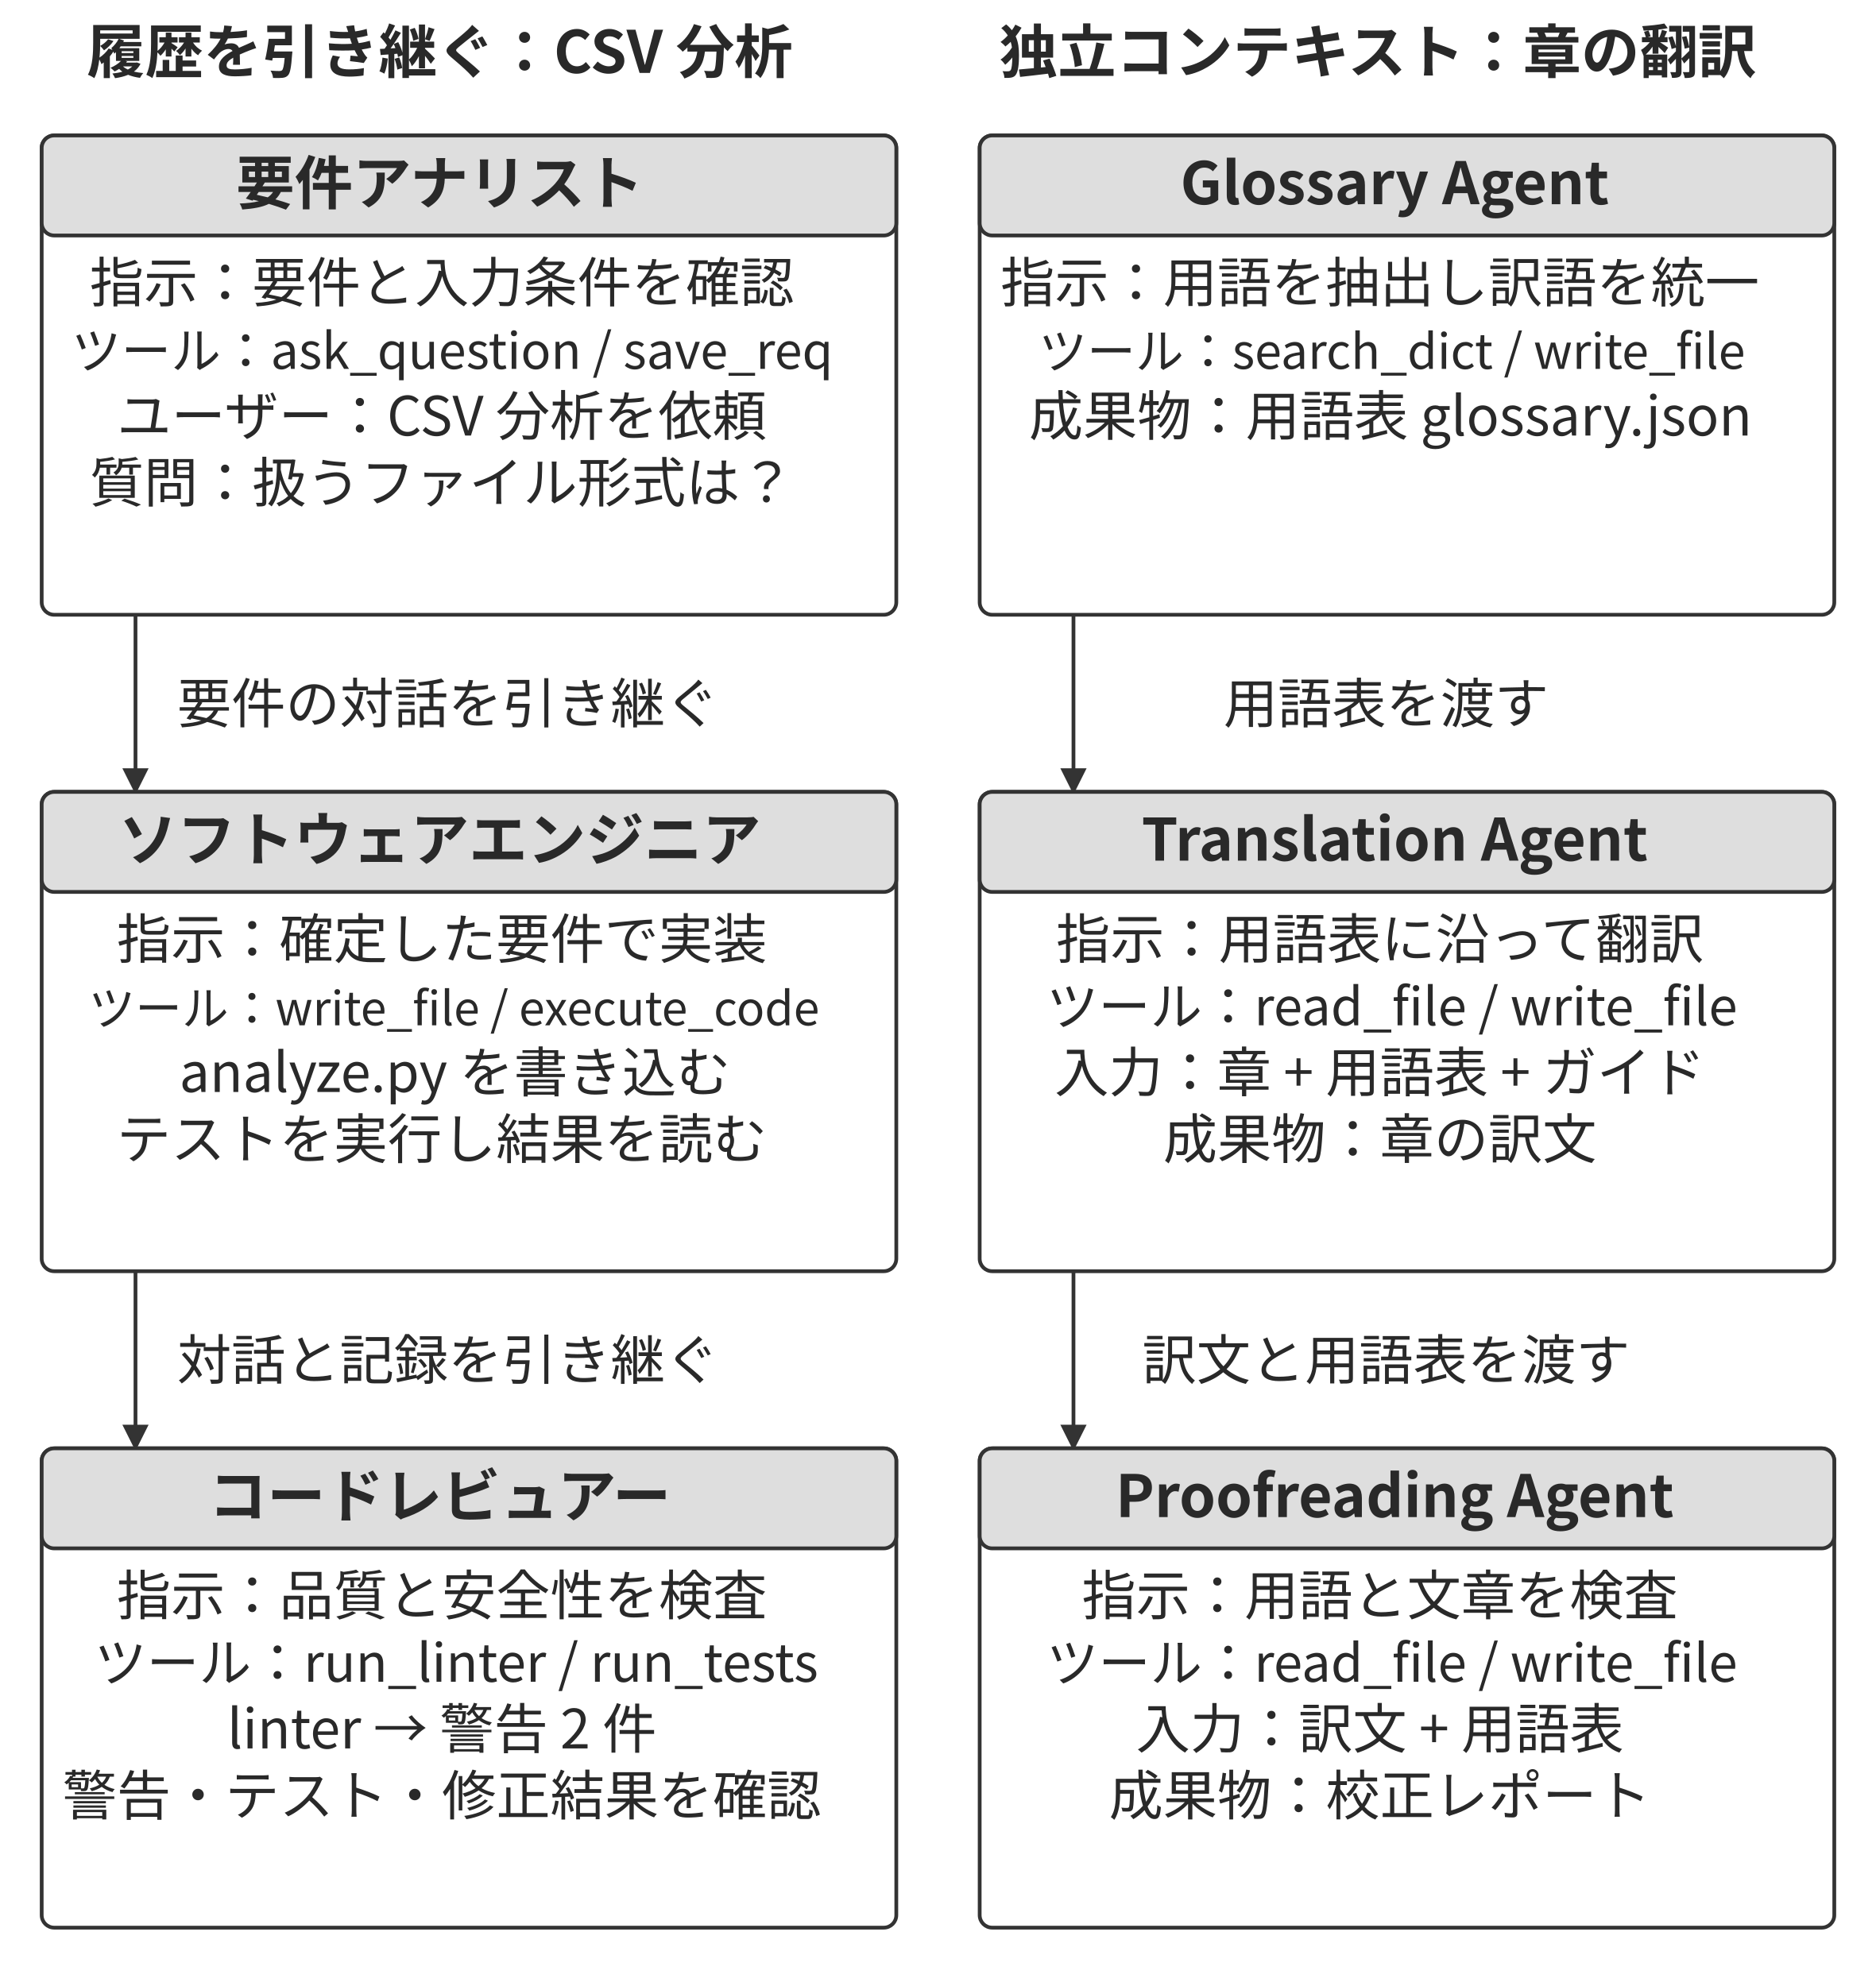
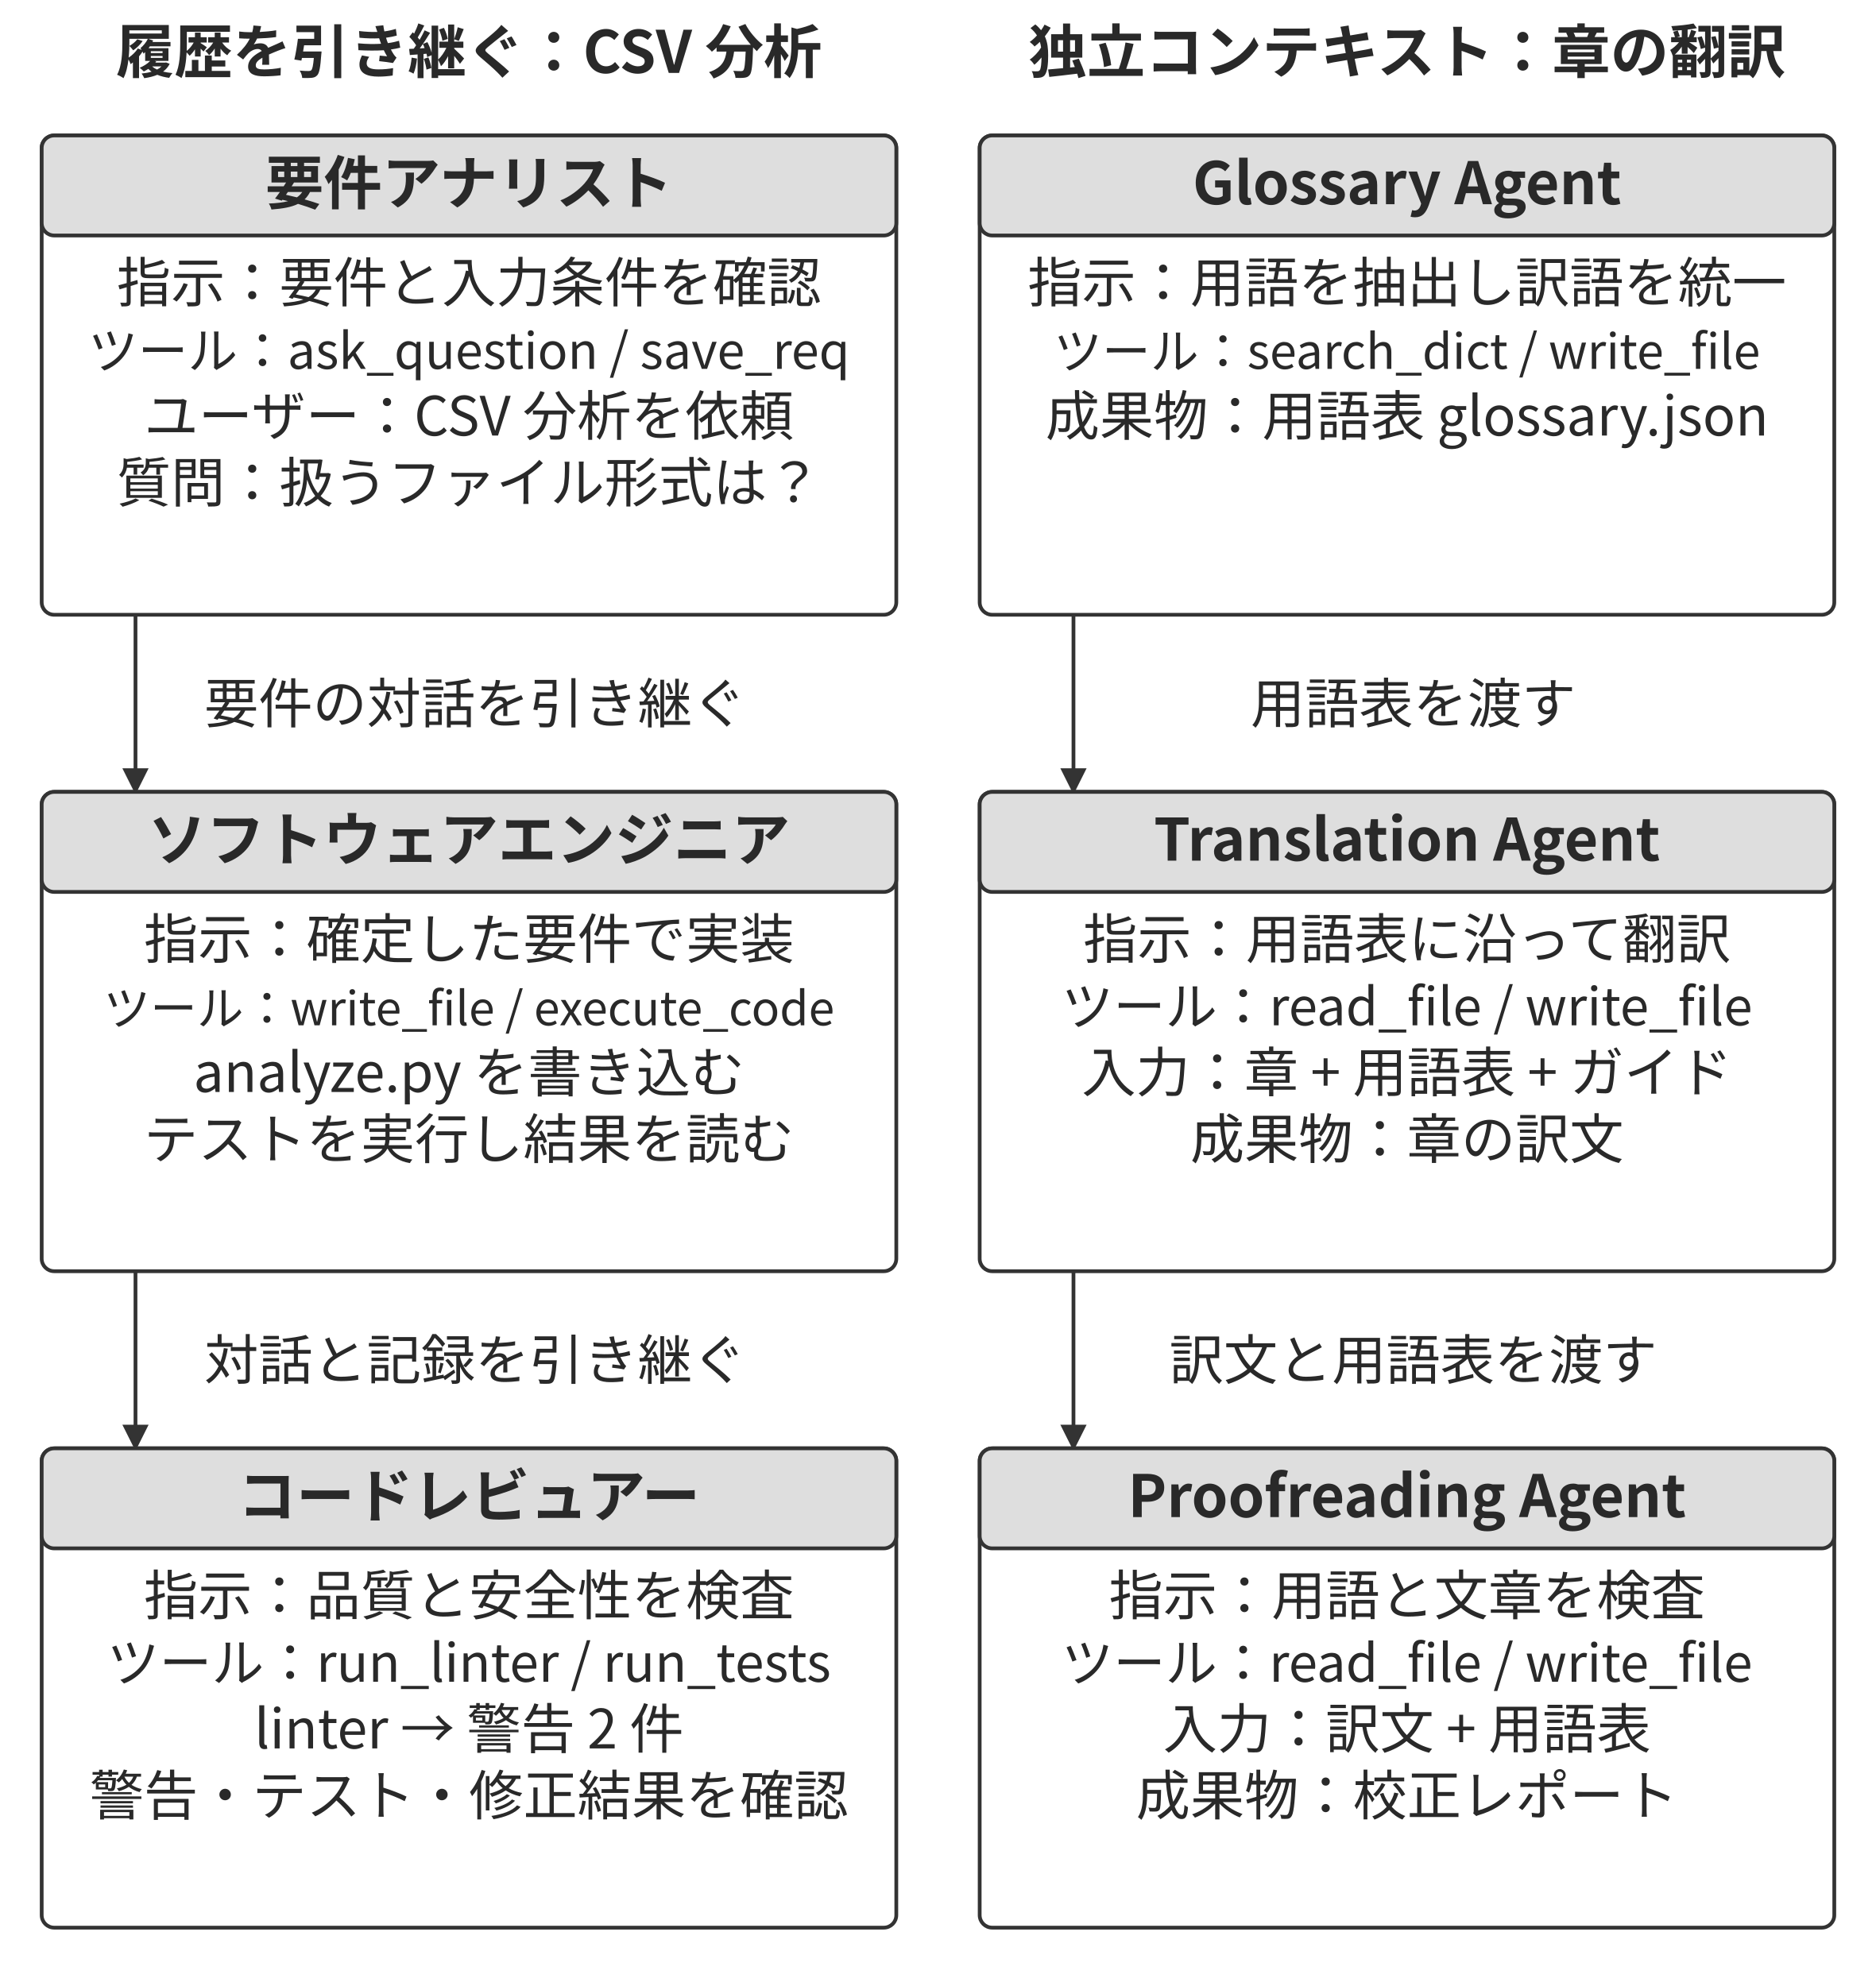
<svg xmlns="http://www.w3.org/2000/svg" width="106.000mm" height="112.242mm" viewBox="0 0 900 953" role="img" aria-labelledby="title desc">
  <defs>
    <marker id="arrow" viewBox="0 0 10 10" refX="9" refY="5" markerWidth="7" markerHeight="7" orient="auto-start-reverse">
      <path d="M0 0 L10 5 L0 10 Z" fill="#333333" />
    </marker>
  </defs>
  <rect width="900" height="953" fill="#ffffff" y="0" />
-   <text x="211" y="35" text-anchor="middle" font-family="&quot;Noto Sans CJK JP&quot;, &quot;Source Han Sans JP&quot;, &quot;Hiragino Sans&quot;, &quot;Yu Gothic&quot;, sans-serif" font-size="28.0" font-weight="700" fill="#292929">履歴を引き継ぐ：CSV 分析</text>
-   <text x="661" y="35" text-anchor="middle" font-family="&quot;Noto Sans CJK JP&quot;, &quot;Source Han Sans JP&quot;, &quot;Hiragino Sans&quot;, &quot;Yu Gothic&quot;, sans-serif" font-size="28.0" font-weight="700" fill="#292929">独立コンテキスト：章の翻訳</text>
+   <text x="225" y="35" text-anchor="middle" font-family="&quot;Noto Sans CJK JP&quot;, &quot;Source Han Sans JP&quot;, &quot;Hiragino Sans&quot;, &quot;Yu Gothic&quot;, sans-serif" font-size="28.0" font-weight="700" fill="#292929">履歴を引き継ぐ：CSV 分析</text>
+   <text x="675" y="35" text-anchor="middle" font-family="&quot;Noto Sans CJK JP&quot;, &quot;Source Han Sans JP&quot;, &quot;Hiragino Sans&quot;, &quot;Yu Gothic&quot;, sans-serif" font-size="28.0" font-weight="700" fill="#292929">独立コンテキスト：章の翻訳</text>
  <rect x="20" y="65" width="410" height="230" rx="6" fill="#ffffff" stroke="#333333" stroke-width="1.8" />
  <rect x="20" y="65" width="410" height="48" rx="6" fill="#dedede" stroke="#333333" stroke-width="1.8" />
-   <text x="211" y="98" text-anchor="middle" font-family="&quot;Noto Sans CJK JP&quot;, &quot;Source Han Sans JP&quot;, &quot;Hiragino Sans&quot;, &quot;Yu Gothic&quot;, sans-serif" font-size="28.0" font-weight="700" fill="#292929">要件アナリスト</text>
-   <text x="212" y="145" text-anchor="middle" font-family="&quot;Noto Sans CJK JP&quot;, &quot;Source Han Sans JP&quot;, &quot;Hiragino Sans&quot;, &quot;Yu Gothic&quot;, sans-serif" font-size="26.0" font-weight="400" fill="#292929">指示：要件と入力条件を確認</text>
-   <text x="216.94" y="177" text-anchor="middle" font-family="&quot;Noto Sans CJK JP&quot;, &quot;Source Han Sans JP&quot;, &quot;Hiragino Sans&quot;, &quot;Yu Gothic&quot;, sans-serif" font-size="23.9" font-weight="400" fill="#292929">ツール：ask_question / save_req</text>
-   <text x="212" y="209" text-anchor="middle" font-family="&quot;Noto Sans CJK JP&quot;, &quot;Source Han Sans JP&quot;, &quot;Hiragino Sans&quot;, &quot;Yu Gothic&quot;, sans-serif" font-size="26.0" font-weight="400" fill="#292929">ユーザー：CSV 分析を依頼</text>
-   <text x="212" y="241" text-anchor="middle" font-family="&quot;Noto Sans CJK JP&quot;, &quot;Source Han Sans JP&quot;, &quot;Hiragino Sans&quot;, &quot;Yu Gothic&quot;, sans-serif" font-size="26.0" font-weight="400" fill="#292929">質問：扱うファイル形式は？</text>
+   <text x="225" y="98" text-anchor="middle" font-family="&quot;Noto Sans CJK JP&quot;, &quot;Source Han Sans JP&quot;, &quot;Hiragino Sans&quot;, &quot;Yu Gothic&quot;, sans-serif" font-size="28.0" font-weight="700" fill="#292929">要件アナリスト</text>
+   <text x="225" y="145" text-anchor="middle" font-family="&quot;Noto Sans CJK JP&quot;, &quot;Source Han Sans JP&quot;, &quot;Hiragino Sans&quot;, &quot;Yu Gothic&quot;, sans-serif" font-size="26.0" font-weight="400" fill="#292929">指示：要件と入力条件を確認</text>
+   <text x="225" y="177" text-anchor="middle" font-family="&quot;Noto Sans CJK JP&quot;, &quot;Source Han Sans JP&quot;, &quot;Hiragino Sans&quot;, &quot;Yu Gothic&quot;, sans-serif" font-size="23.9" font-weight="400" fill="#292929">ツール：ask_question / save_req</text>
+   <text x="225" y="209" text-anchor="middle" font-family="&quot;Noto Sans CJK JP&quot;, &quot;Source Han Sans JP&quot;, &quot;Hiragino Sans&quot;, &quot;Yu Gothic&quot;, sans-serif" font-size="26.0" font-weight="400" fill="#292929">ユーザー：CSV 分析を依頼</text>
+   <text x="225" y="241" text-anchor="middle" font-family="&quot;Noto Sans CJK JP&quot;, &quot;Source Han Sans JP&quot;, &quot;Hiragino Sans&quot;, &quot;Yu Gothic&quot;, sans-serif" font-size="26.0" font-weight="400" fill="#292929">質問：扱うファイル形式は？</text>
  <rect x="470" y="65" width="410" height="230" rx="6" fill="#ffffff" stroke="#333333" stroke-width="1.8" />
  <rect x="470" y="65" width="410" height="48" rx="6" fill="#dedede" stroke="#333333" stroke-width="1.8" />
-   <text x="669.11" y="98" text-anchor="middle" font-family="&quot;Noto Sans CJK JP&quot;, &quot;Source Han Sans JP&quot;, &quot;Hiragino Sans&quot;, &quot;Yu Gothic&quot;, sans-serif" font-size="28.0" font-weight="700" fill="#292929">Glossary Agent</text>
-   <text x="662" y="145" text-anchor="middle" font-family="&quot;Noto Sans CJK JP&quot;, &quot;Source Han Sans JP&quot;, &quot;Hiragino Sans&quot;, &quot;Yu Gothic&quot;, sans-serif" font-size="26.0" font-weight="400" fill="#292929">指示：用語を抽出し訳語を統一</text>
-   <text x="667.8" y="177" text-anchor="middle" font-family="&quot;Noto Sans CJK JP&quot;, &quot;Source Han Sans JP&quot;, &quot;Hiragino Sans&quot;, &quot;Yu Gothic&quot;, sans-serif" font-size="23.2" font-weight="400" fill="#292929">ツール：search_dict / write_file</text>
-   <text x="667.07" y="209" text-anchor="middle" font-family="&quot;Noto Sans CJK JP&quot;, &quot;Source Han Sans JP&quot;, &quot;Hiragino Sans&quot;, &quot;Yu Gothic&quot;, sans-serif" font-size="26.0" font-weight="400" fill="#292929">成果物：用語表 glossary.json</text>
+   <text x="675" y="98" text-anchor="middle" font-family="&quot;Noto Sans CJK JP&quot;, &quot;Source Han Sans JP&quot;, &quot;Hiragino Sans&quot;, &quot;Yu Gothic&quot;, sans-serif" font-size="28.0" font-weight="700" fill="#292929">Glossary Agent</text>
+   <text x="675" y="145" text-anchor="middle" font-family="&quot;Noto Sans CJK JP&quot;, &quot;Source Han Sans JP&quot;, &quot;Hiragino Sans&quot;, &quot;Yu Gothic&quot;, sans-serif" font-size="26.0" font-weight="400" fill="#292929">指示：用語を抽出し訳語を統一</text>
+   <text x="675" y="177" text-anchor="middle" font-family="&quot;Noto Sans CJK JP&quot;, &quot;Source Han Sans JP&quot;, &quot;Hiragino Sans&quot;, &quot;Yu Gothic&quot;, sans-serif" font-size="23.2" font-weight="400" fill="#292929">ツール：search_dict / write_file</text>
+   <text x="675" y="209" text-anchor="middle" font-family="&quot;Noto Sans CJK JP&quot;, &quot;Source Han Sans JP&quot;, &quot;Hiragino Sans&quot;, &quot;Yu Gothic&quot;, sans-serif" font-size="26.0" font-weight="400" fill="#292929">成果物：用語表 glossary.json</text>
  <path d="M65 295 L65 380" fill="none" stroke="#333333" stroke-width="1.8" marker-end="url(#arrow)" />
-   <text x="215" y="347" text-anchor="middle" font-family="&quot;Noto Sans CJK JP&quot;, &quot;Source Han Sans JP&quot;, &quot;Hiragino Sans&quot;, &quot;Yu Gothic&quot;, sans-serif" font-size="26.0" font-weight="400" fill="#292929">要件の対話を引き継ぐ</text>
+   <text x="228" y="347" text-anchor="middle" font-family="&quot;Noto Sans CJK JP&quot;, &quot;Source Han Sans JP&quot;, &quot;Hiragino Sans&quot;, &quot;Yu Gothic&quot;, sans-serif" font-size="26.0" font-weight="400" fill="#292929">要件の対話を引き継ぐ</text>
  <path d="M515 295 L515 380" fill="none" stroke="#333333" stroke-width="1.8" marker-end="url(#arrow)" />
-   <text x="665" y="347" text-anchor="middle" font-family="&quot;Noto Sans CJK JP&quot;, &quot;Source Han Sans JP&quot;, &quot;Hiragino Sans&quot;, &quot;Yu Gothic&quot;, sans-serif" font-size="26.0" font-weight="400" fill="#292929">用語表を渡す</text>
+   <text x="678" y="347" text-anchor="middle" font-family="&quot;Noto Sans CJK JP&quot;, &quot;Source Han Sans JP&quot;, &quot;Hiragino Sans&quot;, &quot;Yu Gothic&quot;, sans-serif" font-size="26.0" font-weight="400" fill="#292929">用語表を渡す</text>
  <rect x="20" y="380" width="410" height="230" rx="6" fill="#ffffff" stroke="#333333" stroke-width="1.8" />
  <rect x="20" y="380" width="410" height="48" rx="6" fill="#dedede" stroke="#333333" stroke-width="1.8" />
-   <text x="211" y="413" text-anchor="middle" font-family="&quot;Noto Sans CJK JP&quot;, &quot;Source Han Sans JP&quot;, &quot;Hiragino Sans&quot;, &quot;Yu Gothic&quot;, sans-serif" font-size="28.0" font-weight="700" fill="#292929">ソフトウェアエンジニア</text>
-   <text x="212" y="460" text-anchor="middle" font-family="&quot;Noto Sans CJK JP&quot;, &quot;Source Han Sans JP&quot;, &quot;Hiragino Sans&quot;, &quot;Yu Gothic&quot;, sans-serif" font-size="26.0" font-weight="400" fill="#292929">指示：確定した要件で実装</text>
-   <text x="217.8" y="492" text-anchor="middle" font-family="&quot;Noto Sans CJK JP&quot;, &quot;Source Han Sans JP&quot;, &quot;Hiragino Sans&quot;, &quot;Yu Gothic&quot;, sans-serif" font-size="22.4" font-weight="400" fill="#292929">ツール：write_file / execute_code</text>
-   <text x="218.23" y="524" text-anchor="middle" font-family="&quot;Noto Sans CJK JP&quot;, &quot;Source Han Sans JP&quot;, &quot;Hiragino Sans&quot;, &quot;Yu Gothic&quot;, sans-serif" font-size="26.0" font-weight="400" fill="#292929">analyze.py を書き込む</text>
-   <text x="212" y="556" text-anchor="middle" font-family="&quot;Noto Sans CJK JP&quot;, &quot;Source Han Sans JP&quot;, &quot;Hiragino Sans&quot;, &quot;Yu Gothic&quot;, sans-serif" font-size="26.0" font-weight="400" fill="#292929">テストを実行し結果を読む</text>
+   <text x="225" y="413" text-anchor="middle" font-family="&quot;Noto Sans CJK JP&quot;, &quot;Source Han Sans JP&quot;, &quot;Hiragino Sans&quot;, &quot;Yu Gothic&quot;, sans-serif" font-size="28.0" font-weight="700" fill="#292929">ソフトウェアエンジニア</text>
+   <text x="225" y="460" text-anchor="middle" font-family="&quot;Noto Sans CJK JP&quot;, &quot;Source Han Sans JP&quot;, &quot;Hiragino Sans&quot;, &quot;Yu Gothic&quot;, sans-serif" font-size="26.0" font-weight="400" fill="#292929">指示：確定した要件で実装</text>
+   <text x="225" y="492" text-anchor="middle" font-family="&quot;Noto Sans CJK JP&quot;, &quot;Source Han Sans JP&quot;, &quot;Hiragino Sans&quot;, &quot;Yu Gothic&quot;, sans-serif" font-size="22.4" font-weight="400" fill="#292929">ツール：write_file / execute_code</text>
+   <text x="225" y="524" text-anchor="middle" font-family="&quot;Noto Sans CJK JP&quot;, &quot;Source Han Sans JP&quot;, &quot;Hiragino Sans&quot;, &quot;Yu Gothic&quot;, sans-serif" font-size="26.0" font-weight="400" fill="#292929">analyze.py を書き込む</text>
+   <text x="225" y="556" text-anchor="middle" font-family="&quot;Noto Sans CJK JP&quot;, &quot;Source Han Sans JP&quot;, &quot;Hiragino Sans&quot;, &quot;Yu Gothic&quot;, sans-serif" font-size="26.0" font-weight="400" fill="#292929">テストを実行し結果を読む</text>
  <rect x="470" y="380" width="410" height="230" rx="6" fill="#ffffff" stroke="#333333" stroke-width="1.8" />
  <rect x="470" y="380" width="410" height="48" rx="6" fill="#dedede" stroke="#333333" stroke-width="1.8" />
-   <text x="669.11" y="413" text-anchor="middle" font-family="&quot;Noto Sans CJK JP&quot;, &quot;Source Han Sans JP&quot;, &quot;Hiragino Sans&quot;, &quot;Yu Gothic&quot;, sans-serif" font-size="28.0" font-weight="700" fill="#292929">Translation Agent</text>
-   <text x="662" y="460" text-anchor="middle" font-family="&quot;Noto Sans CJK JP&quot;, &quot;Source Han Sans JP&quot;, &quot;Hiragino Sans&quot;, &quot;Yu Gothic&quot;, sans-serif" font-size="26.0" font-weight="400" fill="#292929">指示：用語表に沿って翻訳</text>
-   <text x="667.8" y="492" text-anchor="middle" font-family="&quot;Noto Sans CJK JP&quot;, &quot;Source Han Sans JP&quot;, &quot;Hiragino Sans&quot;, &quot;Yu Gothic&quot;, sans-serif" font-size="24.9" font-weight="400" fill="#292929">ツール：read_file / write_file</text>
-   <text x="662" y="524" text-anchor="middle" font-family="&quot;Noto Sans CJK JP&quot;, &quot;Source Han Sans JP&quot;, &quot;Hiragino Sans&quot;, &quot;Yu Gothic&quot;, sans-serif" font-size="26.0" font-weight="400" fill="#292929">入力：章 + 用語表 + ガイド</text>
-   <text x="662" y="556" text-anchor="middle" font-family="&quot;Noto Sans CJK JP&quot;, &quot;Source Han Sans JP&quot;, &quot;Hiragino Sans&quot;, &quot;Yu Gothic&quot;, sans-serif" font-size="26.0" font-weight="400" fill="#292929">成果物：章の訳文</text>
+   <text x="675" y="413" text-anchor="middle" font-family="&quot;Noto Sans CJK JP&quot;, &quot;Source Han Sans JP&quot;, &quot;Hiragino Sans&quot;, &quot;Yu Gothic&quot;, sans-serif" font-size="28.0" font-weight="700" fill="#292929">Translation Agent</text>
+   <text x="675" y="460" text-anchor="middle" font-family="&quot;Noto Sans CJK JP&quot;, &quot;Source Han Sans JP&quot;, &quot;Hiragino Sans&quot;, &quot;Yu Gothic&quot;, sans-serif" font-size="26.0" font-weight="400" fill="#292929">指示：用語表に沿って翻訳</text>
+   <text x="675" y="492" text-anchor="middle" font-family="&quot;Noto Sans CJK JP&quot;, &quot;Source Han Sans JP&quot;, &quot;Hiragino Sans&quot;, &quot;Yu Gothic&quot;, sans-serif" font-size="24.9" font-weight="400" fill="#292929">ツール：read_file / write_file</text>
+   <text x="675" y="524" text-anchor="middle" font-family="&quot;Noto Sans CJK JP&quot;, &quot;Source Han Sans JP&quot;, &quot;Hiragino Sans&quot;, &quot;Yu Gothic&quot;, sans-serif" font-size="26.0" font-weight="400" fill="#292929">入力：章 + 用語表 + ガイド</text>
+   <text x="675" y="556" text-anchor="middle" font-family="&quot;Noto Sans CJK JP&quot;, &quot;Source Han Sans JP&quot;, &quot;Hiragino Sans&quot;, &quot;Yu Gothic&quot;, sans-serif" font-size="26.0" font-weight="400" fill="#292929">成果物：章の訳文</text>
  <path d="M65 610 L65 695" fill="none" stroke="#333333" stroke-width="1.8" marker-end="url(#arrow)" />
-   <text x="215" y="662" text-anchor="middle" font-family="&quot;Noto Sans CJK JP&quot;, &quot;Source Han Sans JP&quot;, &quot;Hiragino Sans&quot;, &quot;Yu Gothic&quot;, sans-serif" font-size="26.0" font-weight="400" fill="#292929">対話と記録を引き継ぐ</text>
+   <text x="228" y="662" text-anchor="middle" font-family="&quot;Noto Sans CJK JP&quot;, &quot;Source Han Sans JP&quot;, &quot;Hiragino Sans&quot;, &quot;Yu Gothic&quot;, sans-serif" font-size="26.0" font-weight="400" fill="#292929">対話と記録を引き継ぐ</text>
  <path d="M515 610 L515 695" fill="none" stroke="#333333" stroke-width="1.8" marker-end="url(#arrow)" />
-   <text x="665" y="662" text-anchor="middle" font-family="&quot;Noto Sans CJK JP&quot;, &quot;Source Han Sans JP&quot;, &quot;Hiragino Sans&quot;, &quot;Yu Gothic&quot;, sans-serif" font-size="26.0" font-weight="400" fill="#292929">訳文と用語表を渡す</text>
+   <text x="678" y="662" text-anchor="middle" font-family="&quot;Noto Sans CJK JP&quot;, &quot;Source Han Sans JP&quot;, &quot;Hiragino Sans&quot;, &quot;Yu Gothic&quot;, sans-serif" font-size="26.0" font-weight="400" fill="#292929">訳文と用語表を渡す</text>
  <rect x="20" y="695" width="410" height="230" rx="6" fill="#ffffff" stroke="#333333" stroke-width="1.8" />
  <rect x="20" y="695" width="410" height="48" rx="6" fill="#dedede" stroke="#333333" stroke-width="1.8" />
-   <text x="211" y="728" text-anchor="middle" font-family="&quot;Noto Sans CJK JP&quot;, &quot;Source Han Sans JP&quot;, &quot;Hiragino Sans&quot;, &quot;Yu Gothic&quot;, sans-serif" font-size="28.0" font-weight="700" fill="#292929">コードレビュアー</text>
-   <text x="212" y="775" text-anchor="middle" font-family="&quot;Noto Sans CJK JP&quot;, &quot;Source Han Sans JP&quot;, &quot;Hiragino Sans&quot;, &quot;Yu Gothic&quot;, sans-serif" font-size="26.0" font-weight="400" fill="#292929">指示：品質と安全性を検査</text>
-   <text x="218.92" y="807" text-anchor="middle" font-family="&quot;Noto Sans CJK JP&quot;, &quot;Source Han Sans JP&quot;, &quot;Hiragino Sans&quot;, &quot;Yu Gothic&quot;, sans-serif" font-size="25.1" font-weight="400" fill="#292929">ツール：run_linter / run_tests</text>
-   <text x="212" y="839" text-anchor="middle" font-family="&quot;Noto Sans CJK JP&quot;, &quot;Source Han Sans JP&quot;, &quot;Hiragino Sans&quot;, &quot;Yu Gothic&quot;, sans-serif" font-size="26.0" font-weight="400" fill="#292929">linter → 警告 2 件</text>
-   <text x="212" y="871" text-anchor="middle" font-family="&quot;Noto Sans CJK JP&quot;, &quot;Source Han Sans JP&quot;, &quot;Hiragino Sans&quot;, &quot;Yu Gothic&quot;, sans-serif" font-size="26.0" font-weight="400" fill="#292929">警告・テスト・修正結果を確認</text>
+   <text x="225" y="728" text-anchor="middle" font-family="&quot;Noto Sans CJK JP&quot;, &quot;Source Han Sans JP&quot;, &quot;Hiragino Sans&quot;, &quot;Yu Gothic&quot;, sans-serif" font-size="28.0" font-weight="700" fill="#292929">コードレビュアー</text>
+   <text x="225" y="775" text-anchor="middle" font-family="&quot;Noto Sans CJK JP&quot;, &quot;Source Han Sans JP&quot;, &quot;Hiragino Sans&quot;, &quot;Yu Gothic&quot;, sans-serif" font-size="26.0" font-weight="400" fill="#292929">指示：品質と安全性を検査</text>
+   <text x="225" y="807" text-anchor="middle" font-family="&quot;Noto Sans CJK JP&quot;, &quot;Source Han Sans JP&quot;, &quot;Hiragino Sans&quot;, &quot;Yu Gothic&quot;, sans-serif" font-size="25.1" font-weight="400" fill="#292929">ツール：run_linter / run_tests</text>
+   <text x="225" y="839" text-anchor="middle" font-family="&quot;Noto Sans CJK JP&quot;, &quot;Source Han Sans JP&quot;, &quot;Hiragino Sans&quot;, &quot;Yu Gothic&quot;, sans-serif" font-size="26.0" font-weight="400" fill="#292929">linter → 警告 2 件</text>
+   <text x="225" y="871" text-anchor="middle" font-family="&quot;Noto Sans CJK JP&quot;, &quot;Source Han Sans JP&quot;, &quot;Hiragino Sans&quot;, &quot;Yu Gothic&quot;, sans-serif" font-size="26.0" font-weight="400" fill="#292929">警告・テスト・修正結果を確認</text>
  <rect x="470" y="695" width="410" height="230" rx="6" fill="#ffffff" stroke="#333333" stroke-width="1.8" />
  <rect x="470" y="695" width="410" height="48" rx="6" fill="#dedede" stroke="#333333" stroke-width="1.8" />
-   <text x="669.11" y="728" text-anchor="middle" font-family="&quot;Noto Sans CJK JP&quot;, &quot;Source Han Sans JP&quot;, &quot;Hiragino Sans&quot;, &quot;Yu Gothic&quot;, sans-serif" font-size="28.0" font-weight="700" fill="#292929">Proofreading Agent</text>
-   <text x="662" y="775" text-anchor="middle" font-family="&quot;Noto Sans CJK JP&quot;, &quot;Source Han Sans JP&quot;, &quot;Hiragino Sans&quot;, &quot;Yu Gothic&quot;, sans-serif" font-size="26.0" font-weight="400" fill="#292929">指示：用語と文章を検査</text>
-   <text x="667.8" y="807" text-anchor="middle" font-family="&quot;Noto Sans CJK JP&quot;, &quot;Source Han Sans JP&quot;, &quot;Hiragino Sans&quot;, &quot;Yu Gothic&quot;, sans-serif" font-size="24.9" font-weight="400" fill="#292929">ツール：read_file / write_file</text>
-   <text x="662" y="839" text-anchor="middle" font-family="&quot;Noto Sans CJK JP&quot;, &quot;Source Han Sans JP&quot;, &quot;Hiragino Sans&quot;, &quot;Yu Gothic&quot;, sans-serif" font-size="26.0" font-weight="400" fill="#292929">入力：訳文 + 用語表</text>
-   <text x="662" y="871" text-anchor="middle" font-family="&quot;Noto Sans CJK JP&quot;, &quot;Source Han Sans JP&quot;, &quot;Hiragino Sans&quot;, &quot;Yu Gothic&quot;, sans-serif" font-size="26.0" font-weight="400" fill="#292929">成果物：校正レポート</text>
+   <text x="675" y="728" text-anchor="middle" font-family="&quot;Noto Sans CJK JP&quot;, &quot;Source Han Sans JP&quot;, &quot;Hiragino Sans&quot;, &quot;Yu Gothic&quot;, sans-serif" font-size="28.0" font-weight="700" fill="#292929">Proofreading Agent</text>
+   <text x="675" y="775" text-anchor="middle" font-family="&quot;Noto Sans CJK JP&quot;, &quot;Source Han Sans JP&quot;, &quot;Hiragino Sans&quot;, &quot;Yu Gothic&quot;, sans-serif" font-size="26.0" font-weight="400" fill="#292929">指示：用語と文章を検査</text>
+   <text x="675" y="807" text-anchor="middle" font-family="&quot;Noto Sans CJK JP&quot;, &quot;Source Han Sans JP&quot;, &quot;Hiragino Sans&quot;, &quot;Yu Gothic&quot;, sans-serif" font-size="24.9" font-weight="400" fill="#292929">ツール：read_file / write_file</text>
+   <text x="675" y="839" text-anchor="middle" font-family="&quot;Noto Sans CJK JP&quot;, &quot;Source Han Sans JP&quot;, &quot;Hiragino Sans&quot;, &quot;Yu Gothic&quot;, sans-serif" font-size="26.0" font-weight="400" fill="#292929">入力：訳文 + 用語表</text>
+   <text x="675" y="871" text-anchor="middle" font-family="&quot;Noto Sans CJK JP&quot;, &quot;Source Han Sans JP&quot;, &quot;Hiragino Sans&quot;, &quot;Yu Gothic&quot;, sans-serif" font-size="26.0" font-weight="400" fill="#292929">成果物：校正レポート</text>
  <defs />
</svg>
